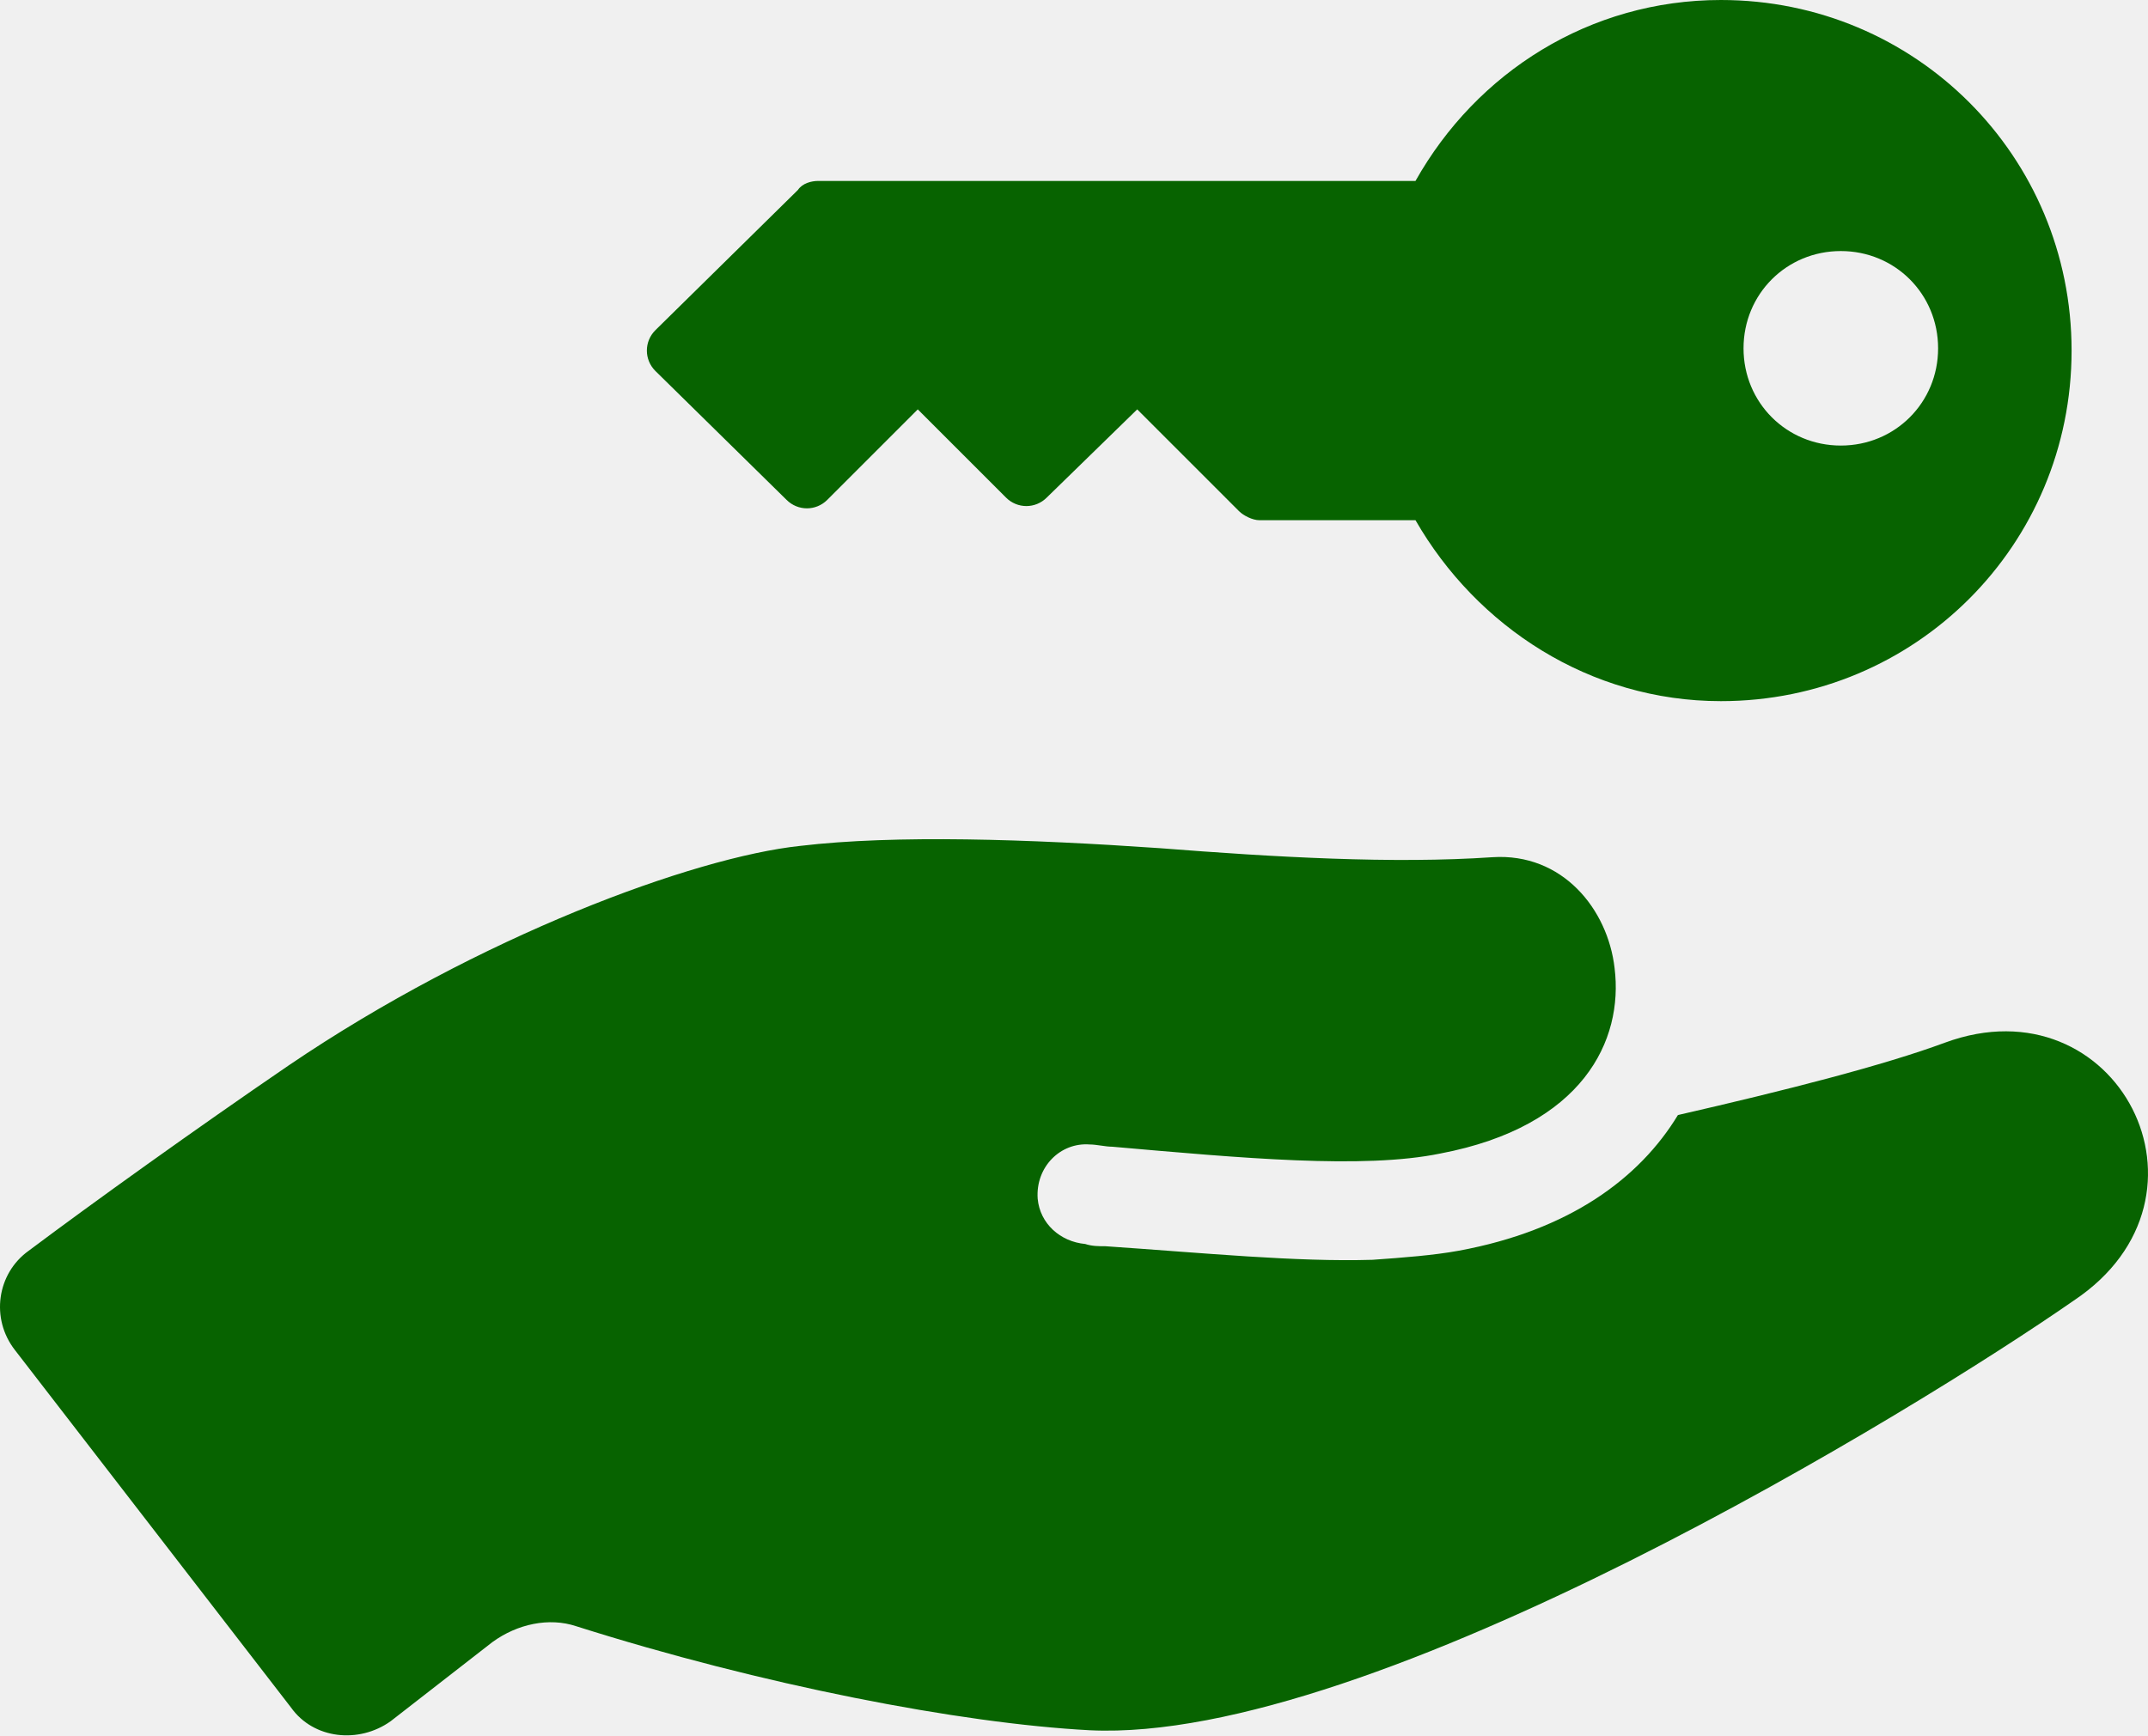
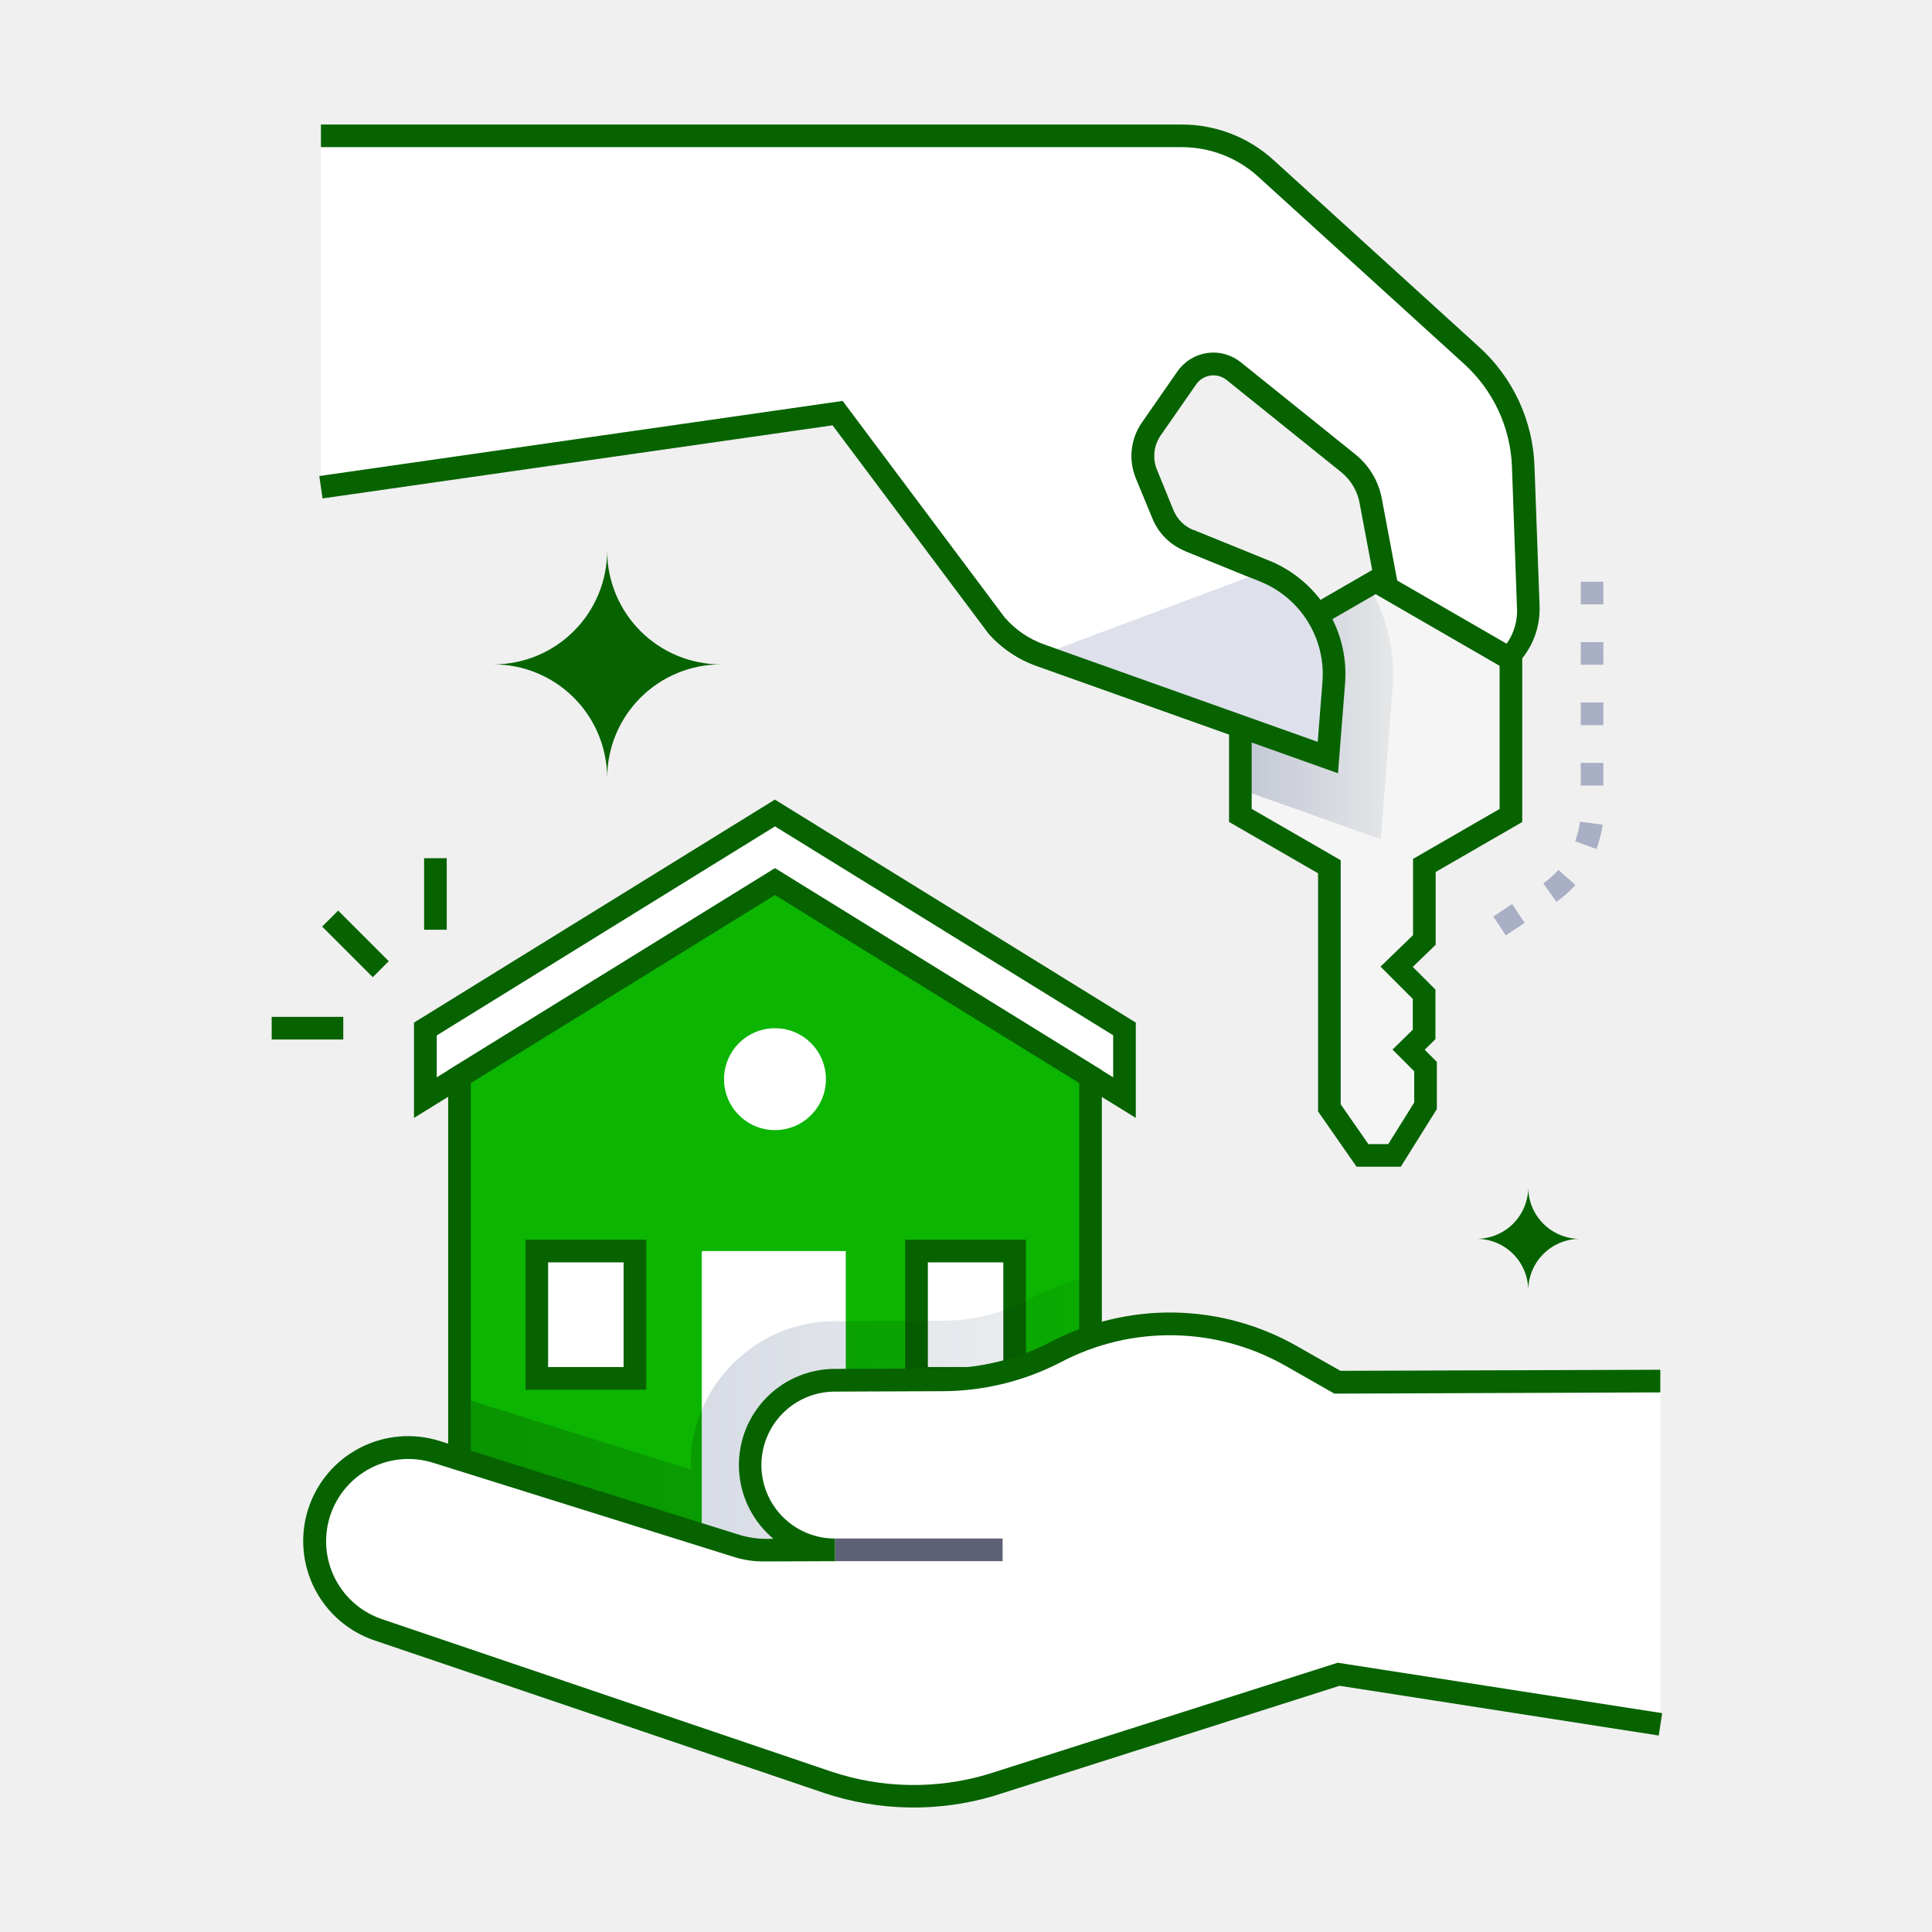
- <svg xmlns="http://www.w3.org/2000/svg" width="120" height="97" viewBox="0 0 120 97" fill="none">
-   <path d="M108.653 58.265C105.241 59.529 99.806 60.919 93.739 62.309C91.591 65.848 87.673 68.755 81.48 69.893C80.089 70.146 78.446 70.272 76.677 70.398C72.38 70.525 67.324 70.019 61.763 69.64C61.384 69.64 61.005 69.64 60.626 69.514C59.235 69.387 58.098 68.376 57.971 66.986C57.845 65.216 59.235 63.826 60.878 63.953C61.258 63.953 61.763 64.079 62.142 64.079C69.346 64.711 76.171 65.343 80.469 64.458C88.431 62.941 90.706 58.139 90.2 54.094C89.821 50.808 87.293 47.648 83.376 47.901C77.814 48.28 71.242 47.901 64.796 47.396C57.466 46.89 50.009 46.637 44.701 47.269C38.76 47.901 26.753 52.325 16.137 59.529C10.955 63.068 5.141 67.239 1.602 69.893C-0.167 71.157 -0.546 73.684 0.844 75.454L16.263 95.423C17.527 97.193 20.055 97.445 21.824 96.182L27.512 91.758C28.902 90.747 30.672 90.368 32.188 90.873C42.552 94.159 53.674 96.308 60.878 96.687C76.677 97.445 107.136 78.74 115.857 72.673C124.578 66.859 118.259 54.726 108.653 58.265Z" fill="#076300" />
-   <path d="M43.942 27.932C44.574 28.564 45.585 28.564 46.217 27.932L51.273 22.876L56.202 27.805C56.834 28.437 57.845 28.437 58.477 27.805L63.532 22.876L69.22 28.564C69.473 28.817 69.978 29.069 70.357 29.069H79.078C82.491 35.01 88.81 39.18 96.141 39.18C107.01 39.18 115.731 30.46 115.731 19.59C115.731 8.721 107.01 0 96.141 0C88.81 0 82.491 4.044 79.078 10.111H45.712C45.333 10.111 44.827 10.238 44.574 10.617L36.612 18.453C35.98 19.085 35.98 20.096 36.612 20.728L43.942 27.932ZM102.839 14.029C105.872 14.029 108.274 16.43 108.274 19.464C108.274 22.497 105.872 24.898 102.839 24.898C99.806 24.898 97.404 22.497 97.404 19.464C97.404 16.43 99.806 14.029 102.839 14.029Z" fill="#076300" />
+ <svg xmlns="http://www.w3.org/2000/svg" width="512" height="512" viewBox="0 0 512 512" fill="none">
+   <path d="M289 285.31V411.31H121.77V285.31L205.38 233.63L289 285.31Z" fill="#0BB501" />
+   <path d="M224.14 331.54H185.97V411.31H224.14V331.54Z" fill="white" />
+   <path d="M298.03 272.68V290.88L205.38 233.63L112.74 290.88V272.68L205.38 215.43L298.03 272.68Z" fill="white" />
+   <path d="M301 296.26L205.35 237.16L109.71 296.26V271L205.35 211.9L301 271V296.26ZM205.38 230.1L295 285.5V274.36L205.38 219L115.74 274.4V285.5L205.38 230.1Z" fill="#076300" />
+   <path d="M168.26 331.54H142.3V365.28H168.26V331.54Z" fill="white" />
+   <path d="M268.89 331.54H242.93V365.28H268.89V331.54Z" fill="white" />
+   <path d="M171.26 368.28H139.26V328.54H171.26V368.28ZM145.26 362.28H165.26V334.54H145.26V362.28Z" fill="#076300" />
+   <path d="M271.89 368.28H239.89V328.54H271.89V368.28ZM245.89 362.28H265.89V334.54H245.89V362.28Z" fill="#076300" />
+   <path d="M205.38 299.49C212.836 299.49 218.88 293.446 218.88 285.99C218.88 278.534 212.836 272.49 205.38 272.49C197.924 272.49 191.88 278.534 191.88 285.99C191.88 293.446 197.924 299.49 205.38 299.49Z" fill="white" />
+   <path style="mix-blend-mode:multiply" d="M289 338V411.3H121.76V370.25L183.14 389.48C182.05 369.32 198.82 350.2 221.14 350.12L249.89 350.01C257.812 349.968 265.61 348.042 272.64 344.39C277.845 341.671 283.33 339.528 289 338Z" fill="url(#paint0_linear_18_153)" />
+   <path d="M351.89 200.78L275.69 173.64C271.211 172.048 267.217 169.331 264.09 165.75L222 109.47L85.05 129.07V36H313.19C321.426 35.998 329.367 39.069 335.46 44.61L390.11 94.31C394.2 98.027 397.504 102.524 399.83 107.537C402.155 112.55 403.454 117.977 403.65 123.5L405 160.68C405.314 165.311 403.826 169.884 400.848 173.444C397.87 177.005 393.632 179.277 389.018 179.787C384.404 180.296 379.772 179.004 376.089 176.18C372.405 173.356 369.955 169.218 369.25 164.63L363.25 132.73C362.519 128.809 360.409 125.279 357.3 122.78L326.94 98.36C326.023 97.624 324.964 97.085 323.83 96.775C322.696 96.466 321.51 96.393 320.346 96.561C319.183 96.728 318.066 97.134 317.065 97.751C316.065 98.369 315.202 99.185 314.53 100.15L305.14 113.65C303.937 115.381 303.185 117.386 302.955 119.482C302.724 121.578 303.022 123.698 303.82 125.65L308.18 136.36C308.814 137.919 309.756 139.336 310.948 140.524C312.14 141.713 313.559 142.65 315.12 143.28L335.12 151.4C340.919 153.753 345.82 157.888 349.115 163.209C352.41 168.53 353.928 174.76 353.45 181L351.89 200.78Z" fill="white" />
+   <path d="M354.58 204.92L274.68 176.47C269.719 174.699 265.295 171.687 261.83 167.72C261.62 167.46 264.52 171.33 220.64 112.72L85.48 132.09L84.62 126.15L223.31 106.25L266.42 163.86C269.194 167.027 272.728 169.436 276.69 170.86L349.21 196.68L350.46 180.83C350.925 175.207 349.577 169.583 346.616 164.78C343.654 159.978 339.233 156.249 334 154.14L314 146C312.07 145.214 310.317 144.052 308.842 142.58C307.367 141.109 306.2 139.358 305.41 137.43L301 126.74C300.014 124.333 299.648 121.717 299.935 119.131C300.221 116.546 301.151 114.073 302.64 111.94L312.03 98.43C312.937 97.122 314.103 96.014 315.456 95.177C316.81 94.339 318.321 93.789 319.896 93.561C321.471 93.333 323.077 93.432 324.612 93.852C326.147 94.271 327.58 95.002 328.82 96L359.2 120.42C362.861 123.371 365.344 127.536 366.2 132.16L372.2 164.06C372.763 167.905 374.797 171.381 377.872 173.757C380.948 176.132 384.825 177.221 388.688 176.795C392.55 176.368 396.096 174.46 398.58 171.47C401.063 168.481 402.289 164.645 402 160.77L400.68 123.59C400.479 118.471 399.263 113.444 397.104 108.798C394.944 104.153 391.884 99.983 388.1 96.53L333.45 46.83C327.909 41.786 320.683 38.994 313.19 39H85.05V33H313.19C322.173 32.996 330.835 36.344 337.48 42.39L392.13 92.09C396.505 96.086 400.042 100.912 402.534 106.287C405.027 111.662 406.426 117.479 406.65 123.4L408 160.57C408.108 163.375 407.65 166.173 406.651 168.797C405.653 171.421 404.136 173.816 402.19 175.84C390.51 188.09 369.49 182.23 366.3 165.18L360.3 133.28C359.702 130.061 357.971 127.163 355.42 125.11L325.06 100.7C324.465 100.22 323.778 99.868 323.041 99.666C322.304 99.464 321.534 99.416 320.777 99.524C320.021 99.633 319.295 99.897 318.645 100.299C317.995 100.701 317.435 101.232 317 101.86L307.61 115.37C306.692 116.682 306.119 118.205 305.944 119.797C305.77 121.389 305.999 123 306.61 124.48L310.97 135.18C311.454 136.367 312.171 137.446 313.077 138.353C313.984 139.259 315.063 139.976 316.25 140.46L336.25 148.58C342.661 151.16 348.079 155.721 351.713 161.599C355.347 167.477 357.007 174.362 356.45 181.25L354.58 204.92Z" fill="#076300" />
+   <path d="M377.4 274.14V263.48L370.13 256.2L377.47 249.1V229.35L400.41 216.11V174.72L364.55 154L328.71 174.7V216.09L352.3 229.7V293.6L361.07 306.2H369.56L377.78 293.05V282.66L373.29 278.17L377.4 274.14ZM377.4 274.14V263.48L370.13 256.2L377.47 249.1V229.35L400.41 216.11V174.72L364.55 154L328.71 174.7V216.09L352.3 229.7V293.6L361.07 306.2H369.56L377.78 293.05V282.66L373.29 278.17L377.4 274.14Z" fill="#F5F5F5" />
+   <path style="mix-blend-mode:multiply" d="M369.06 182.25L365.92 222.4L328.7 209.15V175.89L337.86 179.16C337.958 176.197 337.103 173.281 335.42 170.84L362.61 155.14C367.563 163.271 369.82 172.759 369.06 182.25Z" fill="url(#paint1_linear_18_153)" />
+   <path d="M377.4 274.14V263.48L370.13 256.2L377.47 249.1V229.35L400.41 216.11V174.72L364.55 154L328.71 174.7V216.09L352.3 229.7V293.6L361.07 306.2H369.56L377.78 293.05V282.66L373.29 278.17L377.4 274.14Z" stroke="#076300" stroke-width="6" stroke-miterlimit="10" />
+   <path d="M335.11 151.36C340.918 153.713 345.826 157.854 349.123 163.183C352.421 168.512 353.936 174.752 353.45 181L351.89 200.76L275.69 173.62" fill="#DEE1EC" />
+   <path d="M354.58 204.92L274.68 176.47C269.719 174.699 265.295 171.687 261.83 167.72L266.35 163.78C269.146 166.954 272.705 169.363 276.69 170.78L349.21 196.6L350.46 180.75C350.907 175.14 349.551 169.534 346.591 164.747C343.63 159.961 339.219 156.245 334 154.14L314 146L316.25 140.44L336.25 148.56C342.661 151.14 348.079 155.701 351.713 161.579C355.347 167.456 357.007 174.342 356.45 181.23L354.58 204.92Z" fill="#076300" />
+   <path d="M292 414.31H118.77V283.63L205.38 230.1L292 283.63V414.31ZM124.77 408.31H286V287L205.38 237.17L124.77 287V408.31Z" fill="#076300" />
+   <path d="M440 456.94V366L354.43 366.33L342.24 359.42C332.76 354.04 322.084 351.12 311.186 350.926C300.288 350.732 289.515 353.271 279.85 358.31C270.607 363.131 260.344 365.668 249.92 365.71L221.17 365.82C218.218 365.831 215.298 366.422 212.575 367.562C209.852 368.702 207.38 370.366 205.301 372.461C203.222 374.556 201.576 377.041 200.457 379.772C199.338 382.503 198.768 385.428 198.78 388.38C198.792 391.331 199.385 394.25 200.525 396.972C201.665 399.694 203.33 402.164 205.425 404.242C207.52 406.321 210.004 407.966 212.734 409.084C215.465 410.202 218.389 410.772 221.34 410.76L202.29 410.84C200.019 410.844 197.761 410.506 195.59 409.84L115.75 384.84C109.625 383.272 103.133 384.102 97.599 387.159C92.065 390.217 87.907 395.271 85.975 401.291C84.042 407.311 84.48 413.842 87.201 419.549C89.921 425.256 94.717 429.71 100.61 432L219.36 472.29C233.322 476.938 248.372 477.203 262.49 473.05L354.72 443.66L440 456.94Z" fill="white" />
+   <path d="M218.41 475.16L99.65 434.86C92.63 432.606 86.792 427.655 83.422 421.097C80.052 414.539 79.426 406.91 81.68 399.89C83.934 392.87 88.885 387.033 95.443 383.663C102.001 380.292 109.63 379.666 116.65 381.92L196.51 406.92C199.254 407.665 202.102 407.952 204.94 407.77C200.938 404.42 198.061 399.921 196.7 394.882C195.339 389.843 195.559 384.508 197.33 379.598C199.1 374.689 202.337 370.441 206.601 367.432C210.865 364.422 215.951 362.794 221.17 362.77L249.93 362.66C259.873 362.61 269.66 360.19 278.48 355.6C288.582 350.305 299.854 347.636 311.258 347.838C322.662 348.041 333.832 351.109 343.74 356.76L355.23 363.28L440 363V369L353.63 369.33L340.76 362C331.724 356.844 321.537 354.045 311.135 353.859C300.734 353.674 290.453 356.109 281.24 360.94C271.567 365.972 260.833 368.625 249.93 368.68L221.18 368.79C218.623 368.799 216.093 369.312 213.734 370.299C211.376 371.286 209.235 372.728 207.433 374.542C205.632 376.357 204.205 378.508 203.235 380.874C202.265 383.24 201.771 385.773 201.78 388.33C201.789 390.887 202.302 393.417 203.289 395.776C204.276 398.134 205.718 400.275 207.532 402.077C209.347 403.878 211.498 405.305 213.864 406.275C216.229 407.245 218.763 407.739 221.32 407.73V413.73L202.32 413.8C199.748 413.804 197.191 413.427 194.73 412.68L114.87 387.68C109.363 385.918 103.381 386.415 98.241 389.063C93.1 391.711 89.222 396.293 87.46 401.8C85.698 407.307 86.195 413.289 88.843 418.429C91.491 423.57 96.073 427.448 101.58 429.21L220.34 469.5C233.717 473.97 248.145 474.221 261.67 470.22L354.5 440.64L440.5 454L439.58 459.93L355 446.75L263.4 475.93C248.679 480.29 232.973 480.021 218.41 475.16Z" fill="#076300" />
+   <path d="M265.7 407.72H221.34V413.72H265.7V407.72Z" fill="#5E6175" />
+   <path d="M89.616 241.309L85.373 245.551L98.787 258.965L103.03 254.722L89.616 241.309Z" fill="#076300" />
+   <path d="M90.97 269.48H72V275.48H90.97V269.48Z" fill="#076300" />
+   <path d="M118.39 227.43H112.39V246.39H118.39V227.43Z" fill="#076300" />
+   <path d="M399.05 247.89L395.74 242.89L400.74 239.58L404.05 244.58L399.05 247.89ZM412.47 239L409 234.1C410.463 233.064 411.805 231.866 413 230.53L417.5 234.53C415.996 236.204 414.309 237.703 412.47 239ZM423.07 225L417.44 222.93C418.053 221.262 418.479 219.532 418.71 217.77L424.71 218.55C424.406 220.755 423.856 222.918 423.07 225ZM424.91 208.17H418.91V202.17H424.91V208.17ZM424.91 192.17H418.91V186.17H424.91V192.17ZM424.91 176.17H418.91V170.17H424.91V176.17ZM424.91 160.17H418.91V154.17H424.91V160.17Z" fill="#A9AFC4" />
+   <path d="M130.76 176.07C134.718 176.069 138.638 176.847 142.296 178.362C145.953 179.876 149.276 182.096 152.075 184.895C154.874 187.694 157.094 191.017 158.608 194.674C160.123 198.332 160.901 202.252 160.9 206.21C160.903 198.216 164.08 190.549 169.734 184.897C175.388 179.245 183.055 176.07 191.05 176.07C183.054 176.07 175.385 172.894 169.731 167.239C164.077 161.585 160.9 153.916 160.9 145.92C160.901 149.879 160.123 153.799 158.609 157.457C157.095 161.115 154.875 164.439 152.076 167.239C149.277 170.039 145.954 172.26 142.296 173.775C138.639 175.29 134.719 176.07 130.76 176.07Z" fill="#076300" />
+   <path d="M391.31 328.3C393.109 328.3 394.89 328.654 396.551 329.343C398.213 330.032 399.723 331.041 400.994 332.313C402.265 333.586 403.273 335.096 403.961 336.758C404.648 338.42 405.001 340.201 405 342C405 338.371 406.441 334.89 409.006 332.323C411.571 329.756 415.051 328.313 418.68 328.31C416.883 328.31 415.103 327.956 413.443 327.268C411.782 326.58 410.274 325.571 409.003 324.3C407.733 323.028 406.725 321.519 406.039 319.858C405.352 318.197 404.999 316.417 405 314.62C405 316.417 404.646 318.197 403.958 319.857C403.27 321.518 402.261 323.026 400.99 324.297C399.718 325.567 398.209 326.575 396.548 327.262C394.887 327.948 393.107 328.301 391.31 328.3Z" fill="#076300" />
+   <defs>
+     <linearGradient id="paint0_linear_18_153" x1="121.76" y1="374.67" x2="289" y2="374.67" gradientUnits="userSpaceOnUse">
+       <stop stop-color="#CACFDD" />
+       <stop offset="1" stop-color="#EEF0F1" />
+     </linearGradient>
+     <linearGradient id="paint1_linear_18_153" x1="328.7" y1="188.77" x2="369.2" y2="188.77" gradientUnits="userSpaceOnUse">
+       <stop stop-color="#CACFDD" />
+       <stop offset="1" stop-color="#EEF0F1" />
+     </linearGradient>
+   </defs>
</svg>
